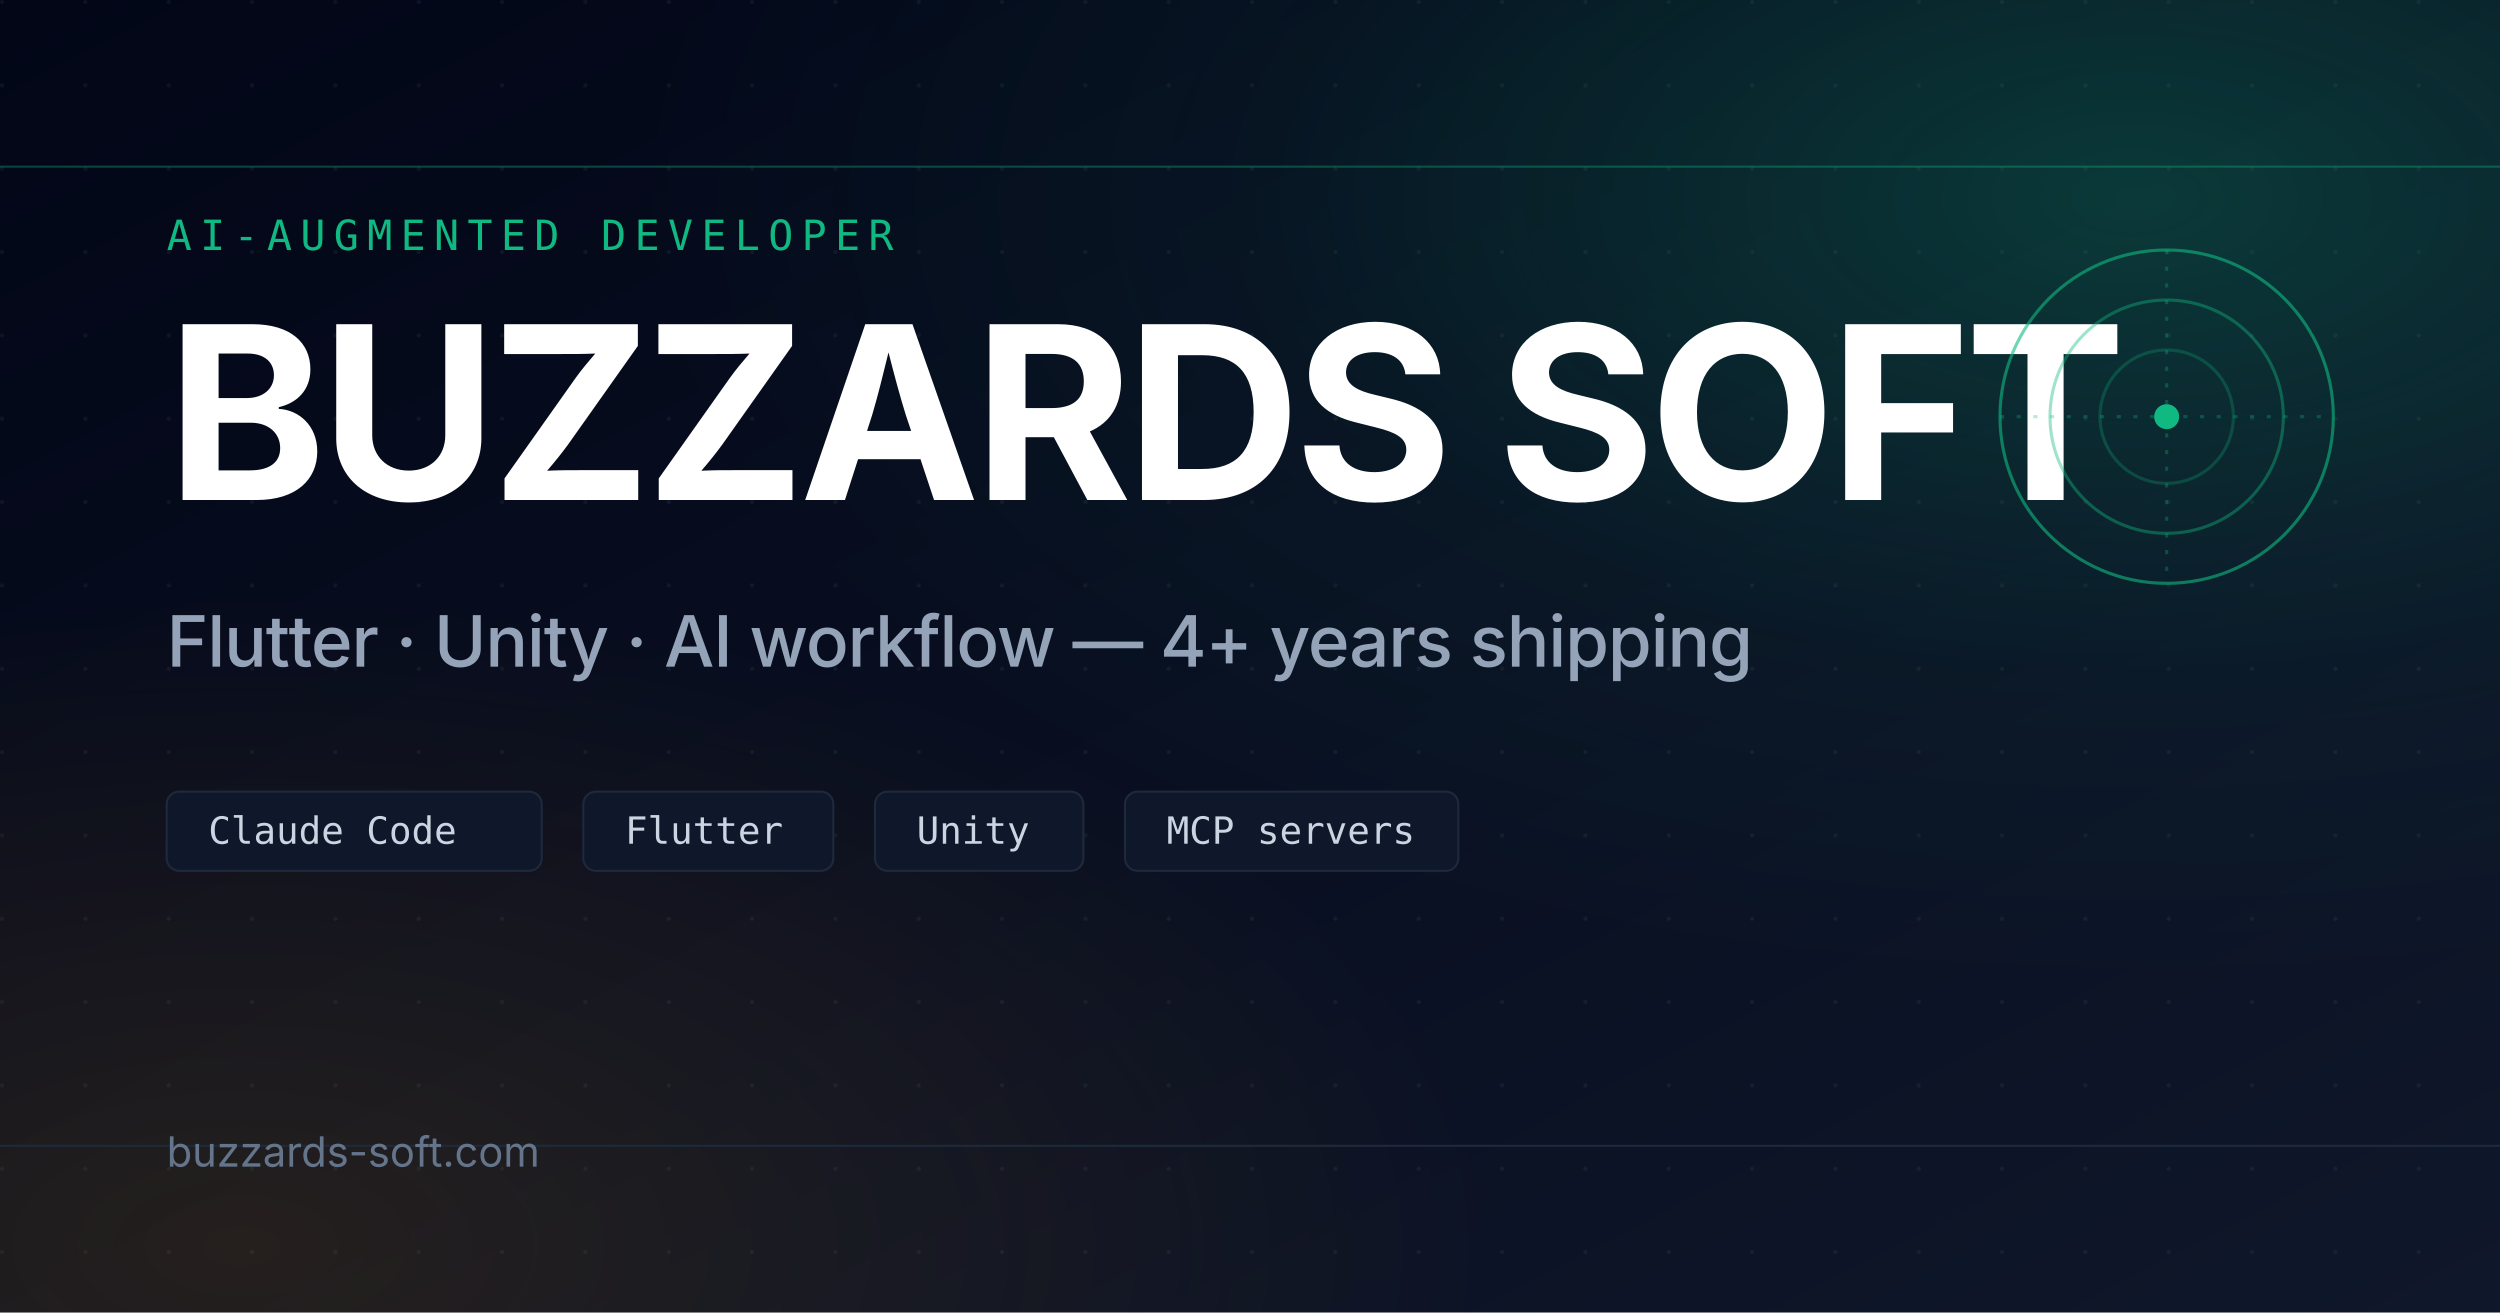
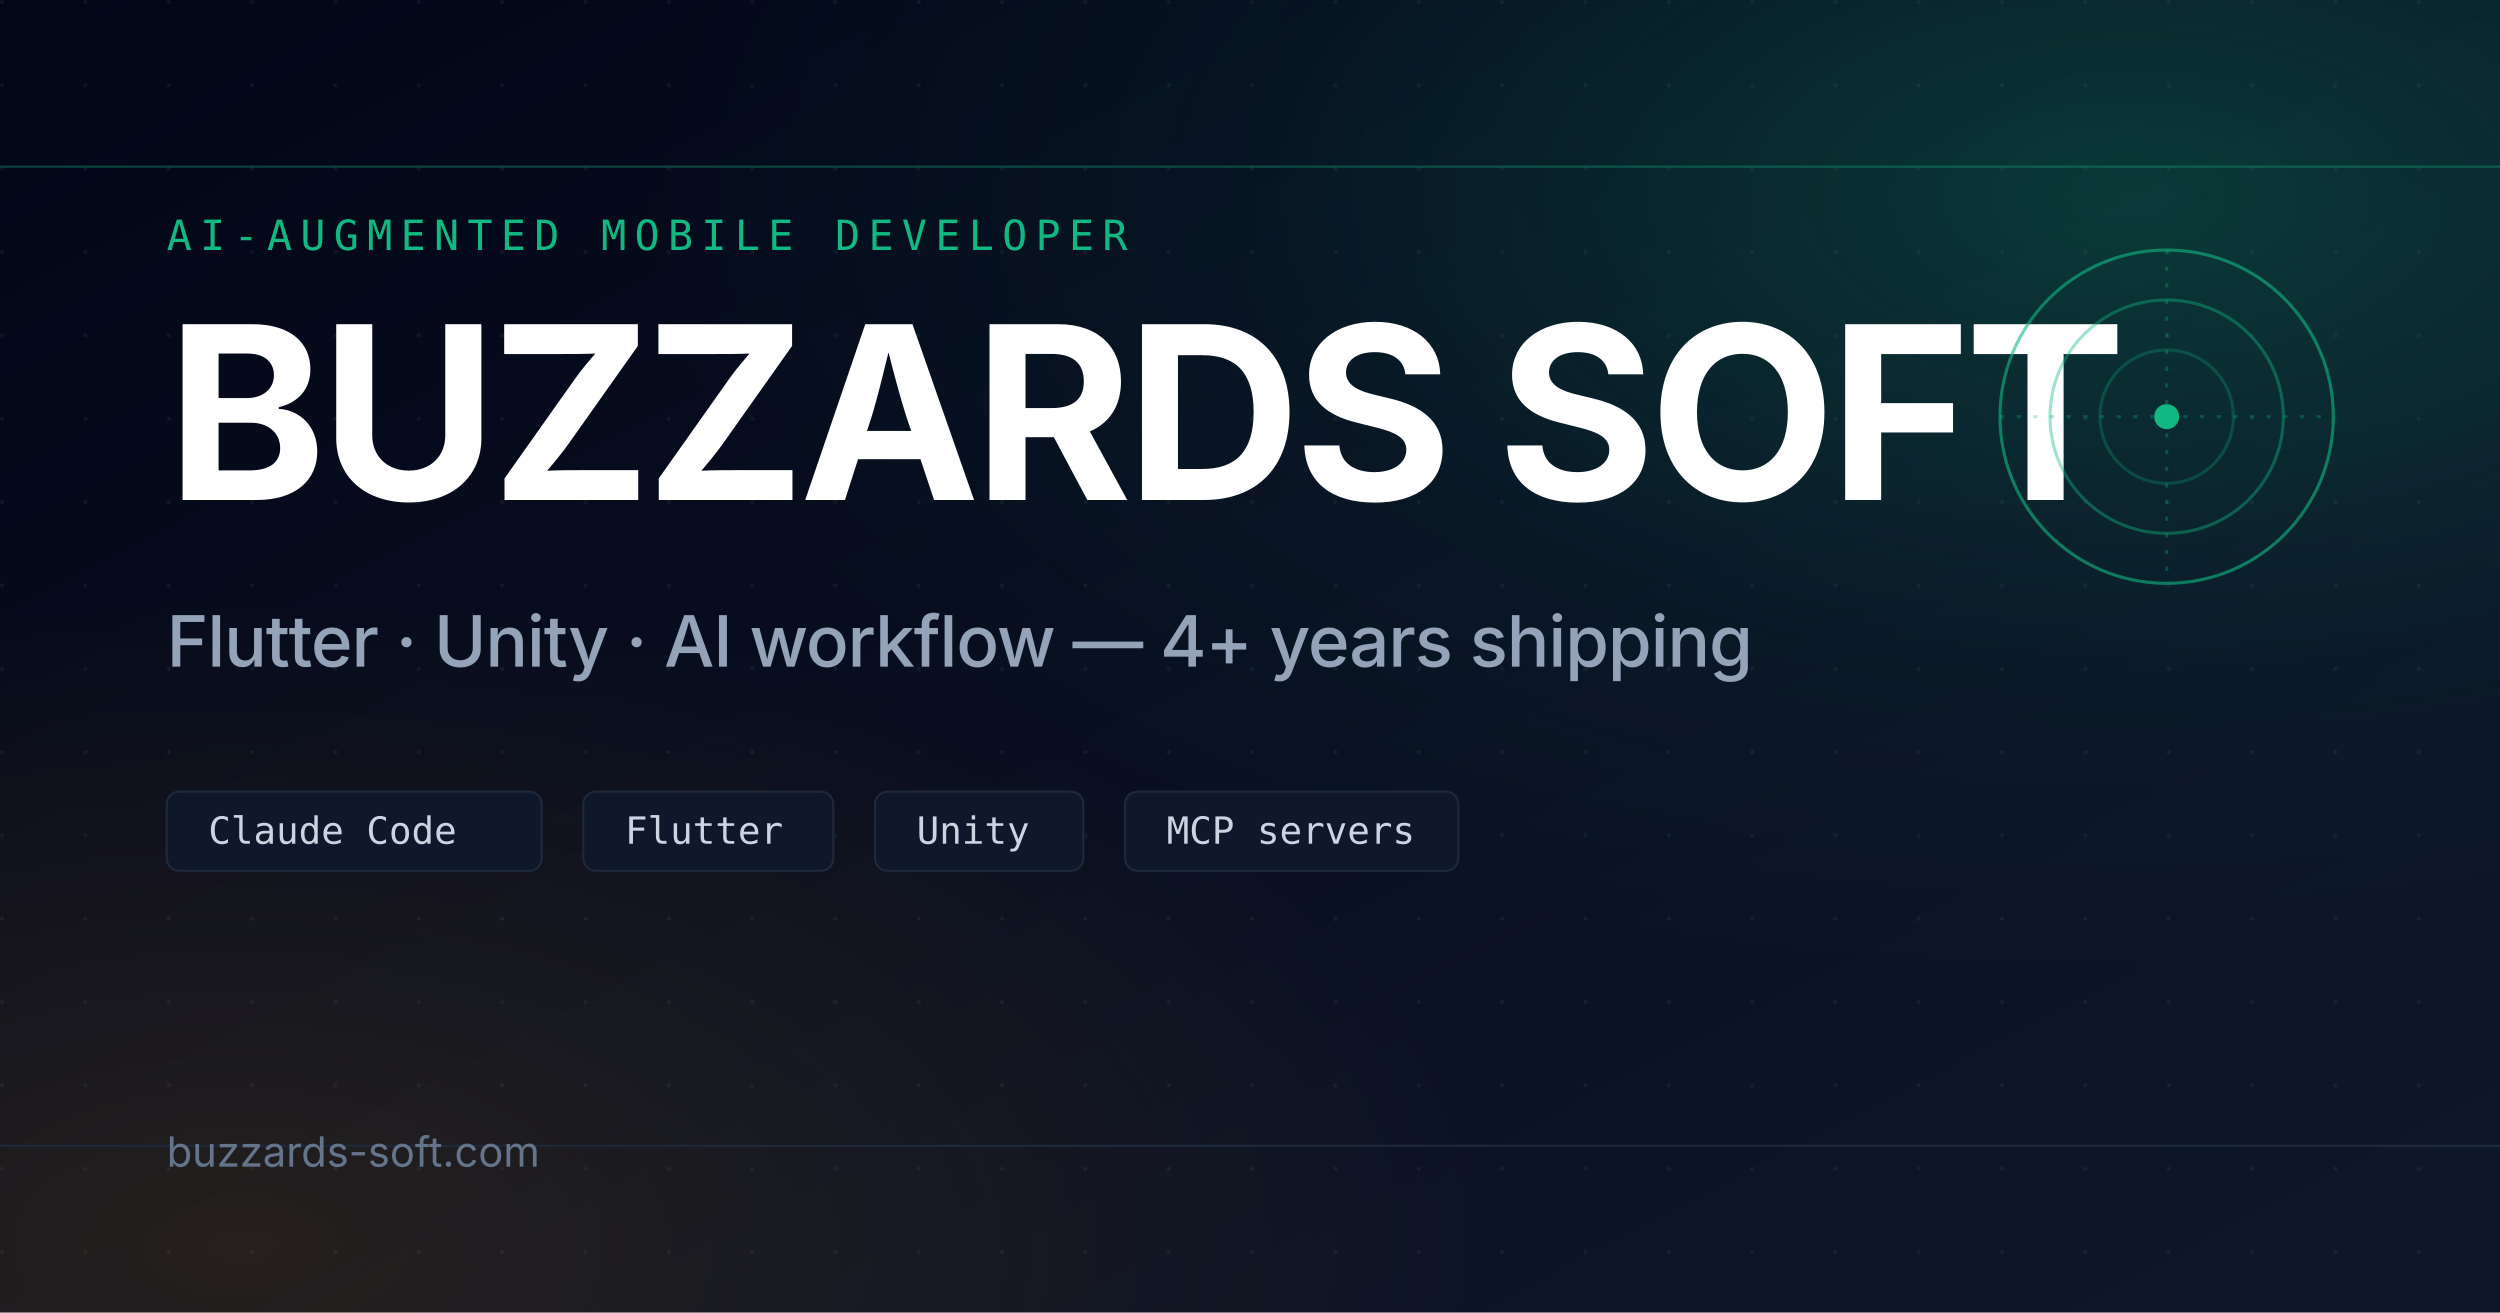
- <svg xmlns="http://www.w3.org/2000/svg" viewBox="0 0 1200 630" width="1200" height="630" role="img" aria-label="Buzzards Soft — AI-Augmented Developer">
+ <svg xmlns="http://www.w3.org/2000/svg" viewBox="0 0 1200 630" width="1200" height="630" role="img" aria-label="Buzzards Soft — AI-Augmented Mobile Developer">
  <defs>
    <linearGradient id="bg" x1="0" y1="0" x2="1" y2="1">
      <stop offset="0%" stop-color="#020617" />
      <stop offset="100%" stop-color="#0f172a" />
    </linearGradient>
    <radialGradient id="glow" cx="0.85" cy="0.15" r="0.6">
      <stop offset="0%" stop-color="#10b981" stop-opacity="0.25" />
      <stop offset="60%" stop-color="#10b981" stop-opacity="0.05" />
      <stop offset="100%" stop-color="#10b981" stop-opacity="0" />
    </radialGradient>
    <radialGradient id="glow2" cx="0.1" cy="0.95" r="0.5">
      <stop offset="0%" stop-color="#f59e0b" stop-opacity="0.12" />
      <stop offset="100%" stop-color="#f59e0b" stop-opacity="0" />
    </radialGradient>
    <pattern id="grid" x="0" y="0" width="40" height="40" patternUnits="userSpaceOnUse">
      <circle cx="1" cy="1" r="1" fill="#94a3b8" fill-opacity="0.08" />
    </pattern>
  </defs>
  <rect width="1200" height="630" fill="url(#bg)" />
  <rect width="1200" height="630" fill="url(#grid)" />
  <rect width="1200" height="630" fill="url(#glow)" />
  <rect width="1200" height="630" fill="url(#glow2)" />
  <line x1="0" y1="80" x2="1200" y2="80" stroke="#10b981" stroke-opacity="0.35" stroke-width="1" />
  <line x1="0" y1="550" x2="1200" y2="550" stroke="#1e293b" stroke-width="1" />
  <g transform="translate(80,120)">
    <g font-family="ui-monospace, SFMono-Regular, Menlo, Consolas, monospace" font-size="20" font-weight="500" fill="#10b981" letter-spacing="4">
-       <text x="0" y="0">AI-AUGMENTED DEVELOPER</text>
+       <text x="0" y="0">AI-AUGMENTED MOBILE DEVELOPER</text>
    </g>
    <g font-family="Geist, Inter, system-ui, sans-serif" font-weight="700" fill="#ffffff">
      <text x="0" y="120" font-size="116" letter-spacing="-3">BUZZARDS SOFT</text>
    </g>
    <g font-family="Geist, Inter, system-ui, sans-serif" font-weight="500" fill="#94a3b8">
      <text x="0" y="200" font-size="34" letter-spacing="-0.5">Flutter · Unity · AI workflow — 4+ years shipping</text>
    </g>
    <g transform="translate(0,260)" font-family="ui-monospace, SFMono-Regular, Menlo, Consolas, monospace" font-size="18" fill="#cbd5e1">
      <rect x="0" y="0" width="180" height="38" rx="6" fill="#0f172a" stroke="#1e293b" />
      <text x="20" y="25">Claude Code</text>
      <rect x="200" y="0" width="120" height="38" rx="6" fill="#0f172a" stroke="#1e293b" />
      <text x="220" y="25">Flutter</text>
      <rect x="340" y="0" width="100" height="38" rx="6" fill="#0f172a" stroke="#1e293b" />
      <text x="360" y="25">Unity</text>
      <rect x="460" y="0" width="160" height="38" rx="6" fill="#0f172a" stroke="#1e293b" />
      <text x="480" y="25">MCP servers</text>
    </g>
  </g>
  <g transform="translate(80,560)" font-family="Geist, Inter, system-ui, sans-serif" font-size="20" fill="#64748b">
    <text x="0" y="0">buzzards-soft.com</text>
  </g>
  <g transform="translate(960,120)" stroke="#10b981" stroke-opacity="0.6" fill="none" stroke-width="1.5">
    <circle cx="80" cy="80" r="80" />
    <circle cx="80" cy="80" r="56" stroke-opacity="0.4" />
    <circle cx="80" cy="80" r="32" stroke-opacity="0.25" />
    <circle cx="80" cy="80" r="6" fill="#10b981" stroke="none" />
    <line x1="80" y1="0" x2="80" y2="160" stroke-dasharray="2 6" stroke-opacity="0.3" />
    <line x1="0" y1="80" x2="160" y2="80" stroke-dasharray="2 6" stroke-opacity="0.3" />
  </g>
</svg>
